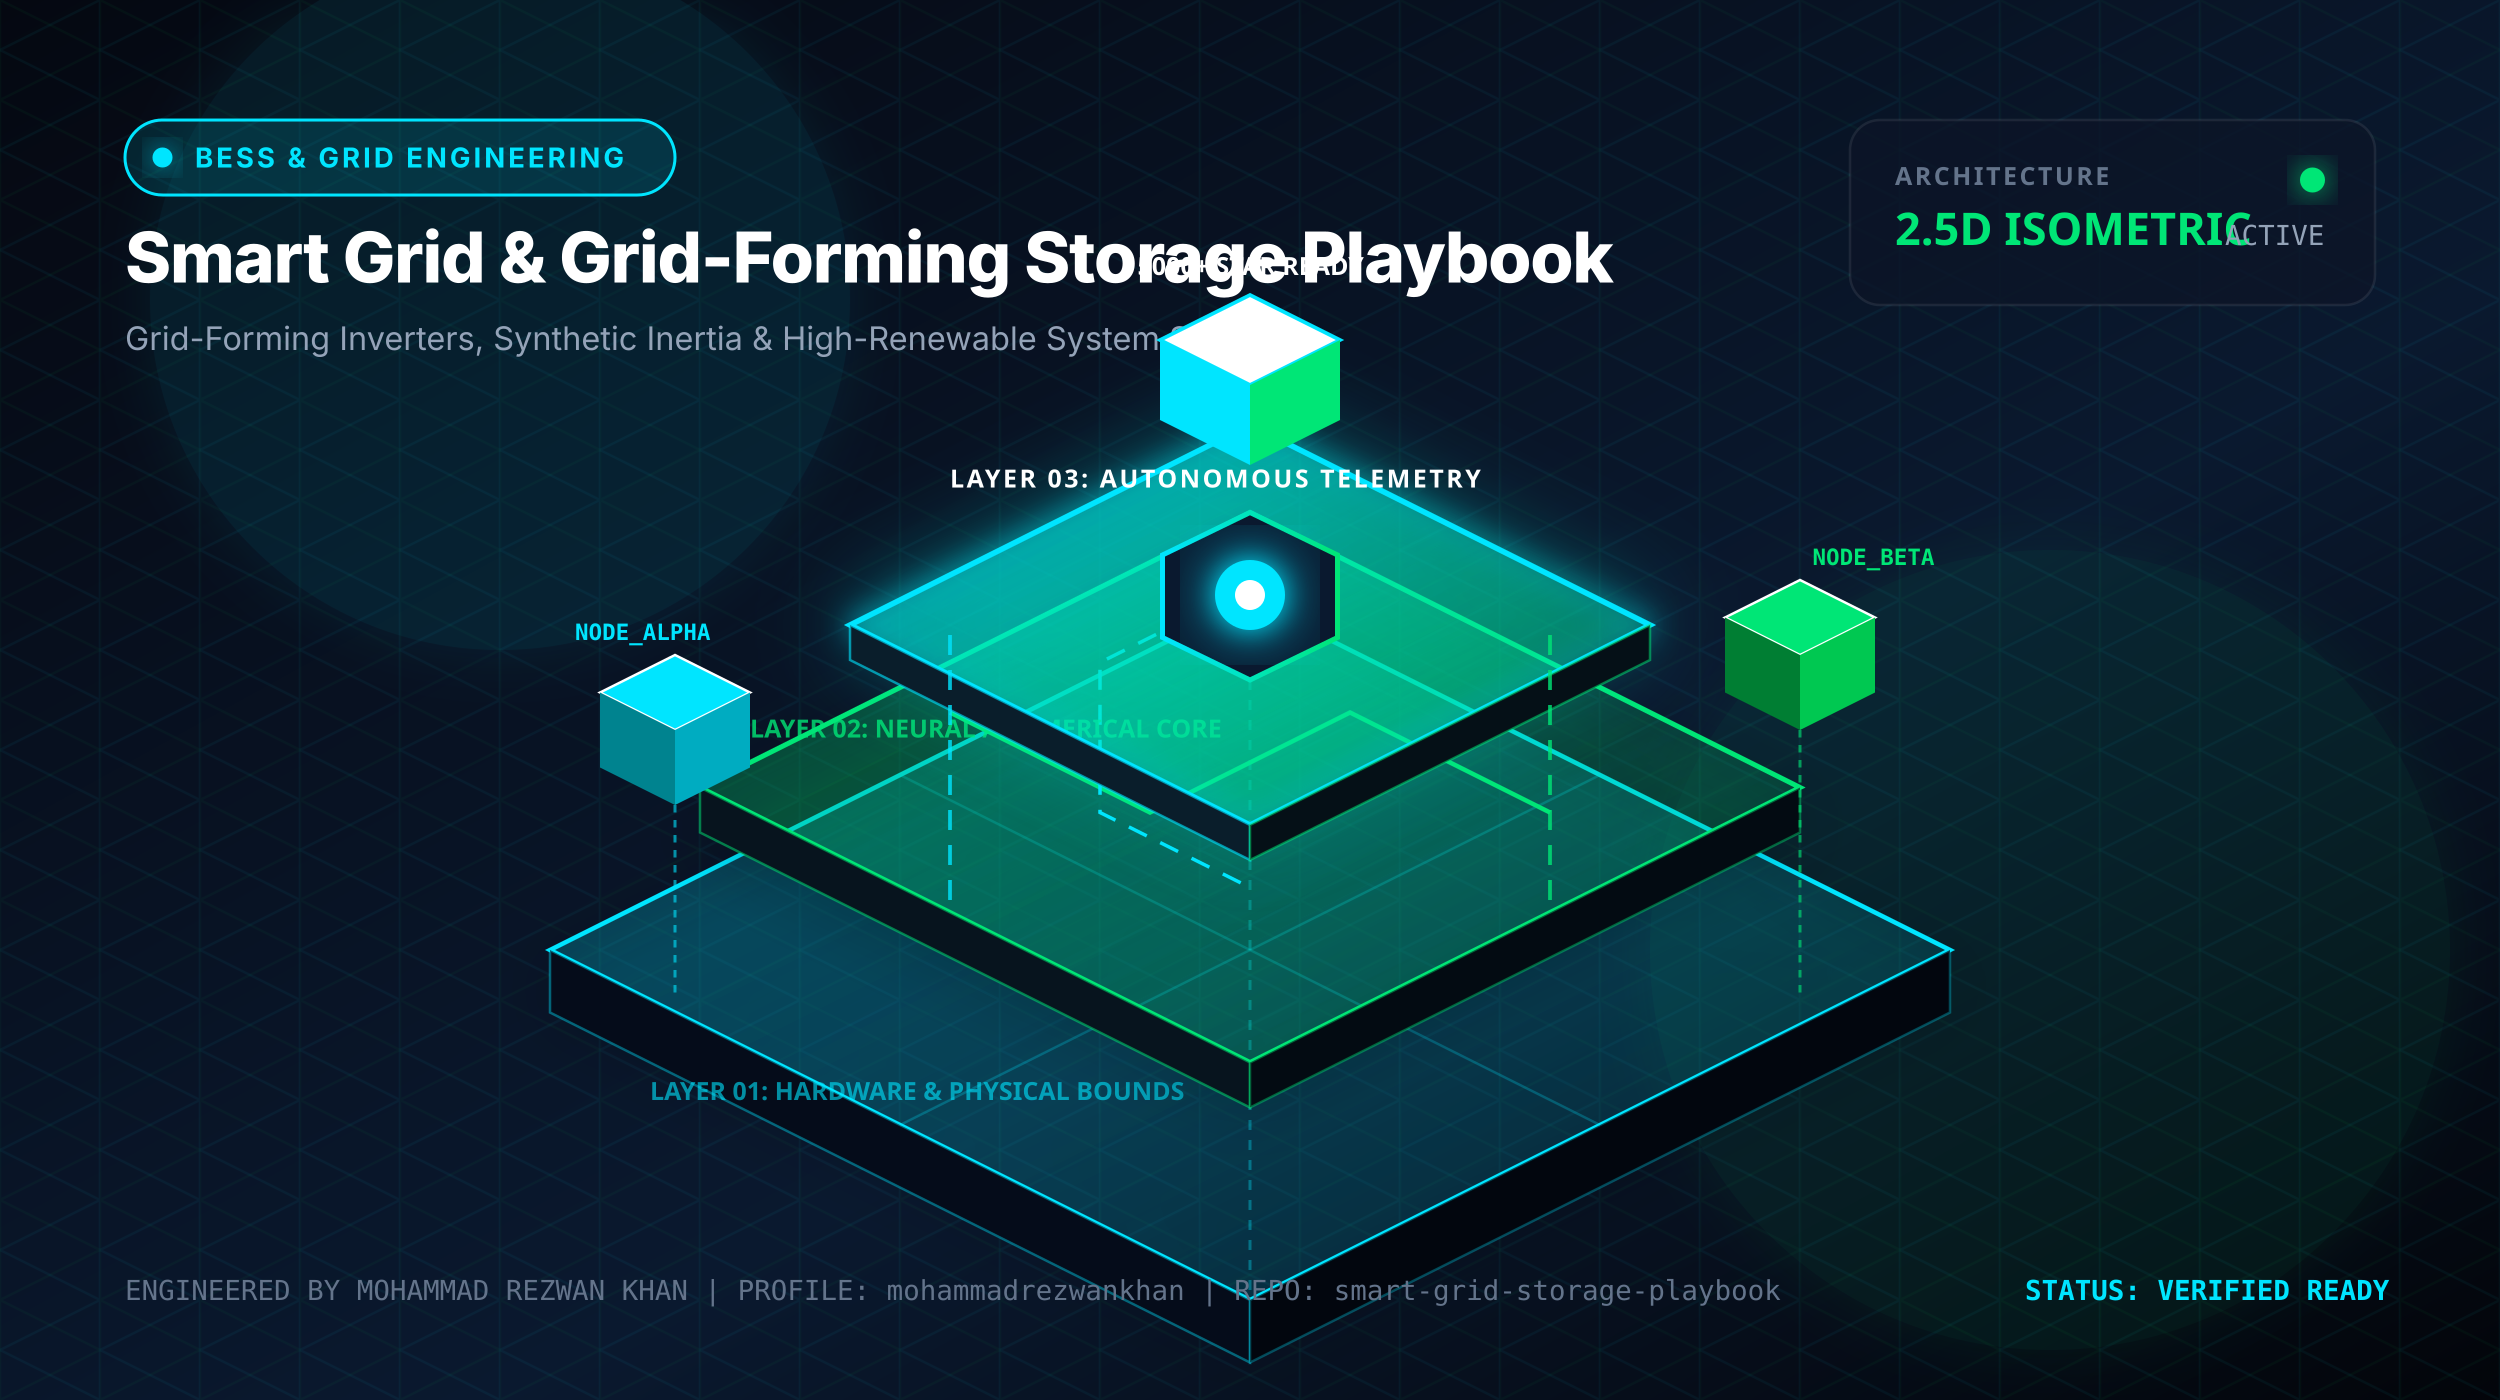
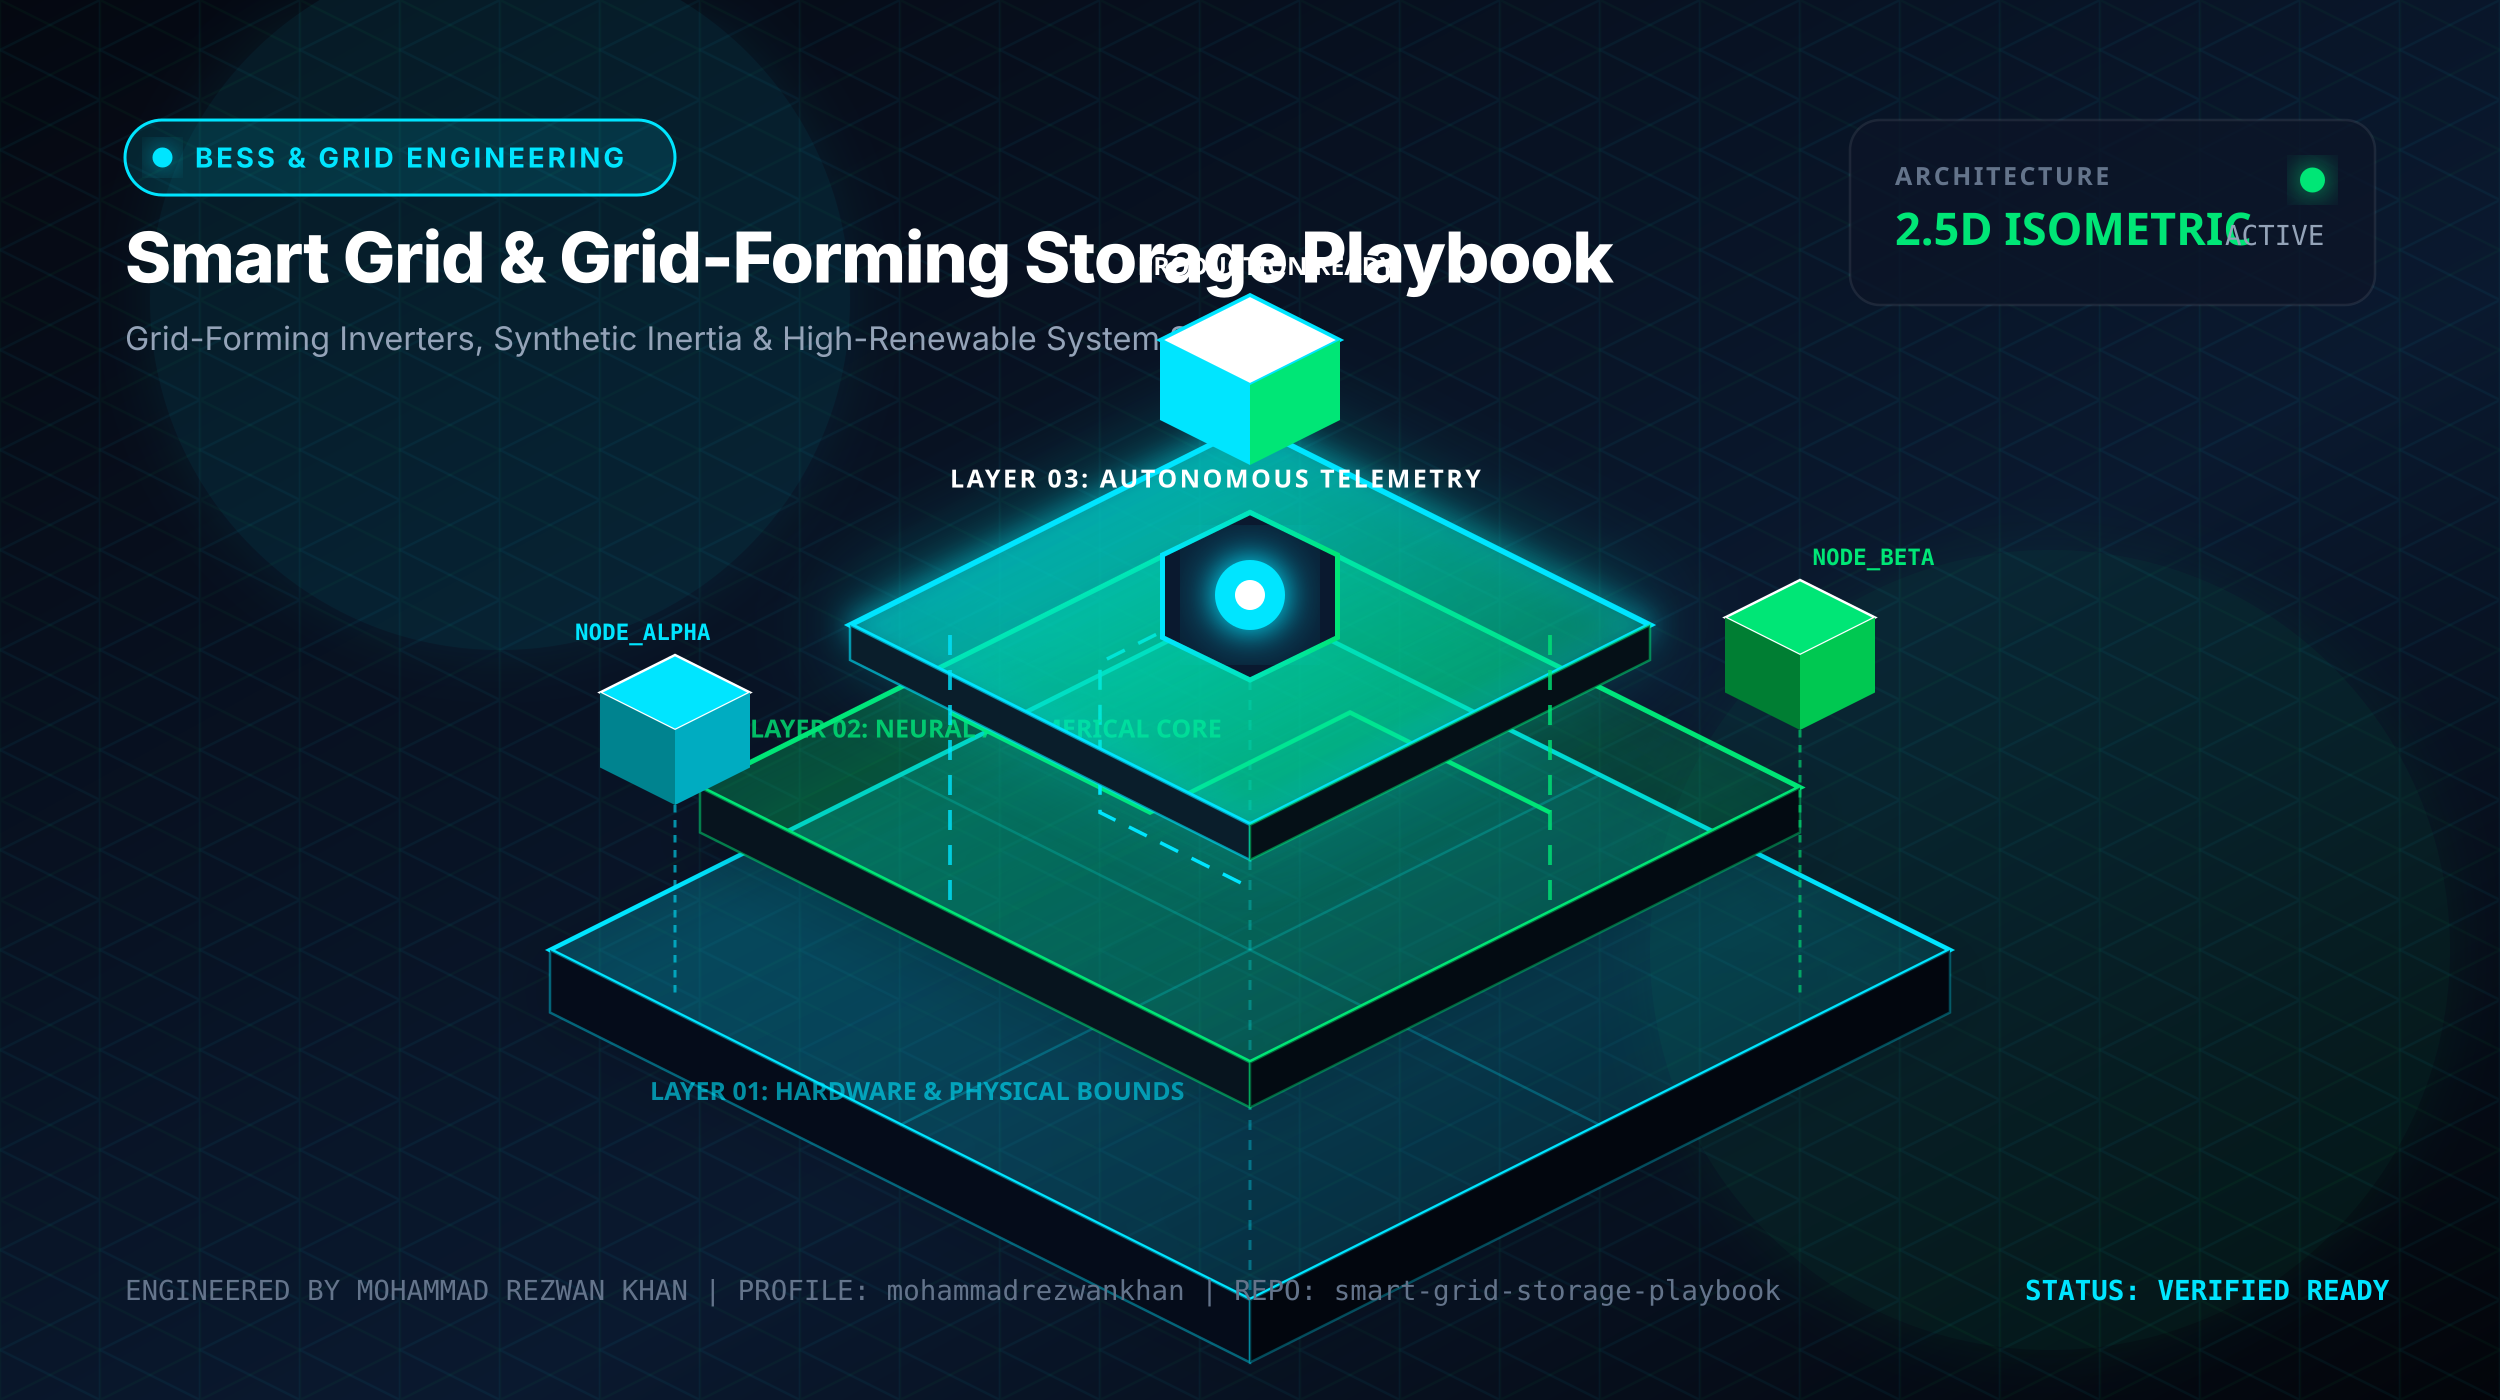
<svg xmlns="http://www.w3.org/2000/svg" viewBox="0 0 1000 560" width="100%" height="100%">
  <defs>
    <linearGradient id="bgGrad" x1="0%" y1="0%" x2="100%" y2="100%">
      <stop offset="0%" stop-color="#050811" />
      <stop offset="60%" stop-color="#0A192F" />
      <stop offset="100%" stop-color="#03050a" />
    </linearGradient>
    <linearGradient id="primaryGrad" x1="0%" y1="0%" x2="100%" y2="0%">
      <stop offset="0%" stop-color="#00E5FF" />
      <stop offset="100%" stop-color="#00E676" />
    </linearGradient>
    <linearGradient id="tier1Grad" x1="0%" y1="0%" x2="100%" y2="100%">
      <stop offset="0%" stop-color="#00E5FF" stop-opacity="0.25" />
      <stop offset="100%" stop-color="#00E5FF" stop-opacity="0.05" />
    </linearGradient>
    <linearGradient id="tier2Grad" x1="0%" y1="0%" x2="100%" y2="100%">
      <stop offset="0%" stop-color="#00E676" stop-opacity="0.30" />
      <stop offset="100%" stop-color="#00E676" stop-opacity="0.08" />
    </linearGradient>
    <linearGradient id="tier3Grad" x1="0%" y1="0%" x2="100%" y2="100%">
      <stop offset="0%" stop-color="#00E5FF" stop-opacity="0.45" />
      <stop offset="100%" stop-color="#00E676" stop-opacity="0.15" />
    </linearGradient>
    <filter id="ambientGlow" x="-30%" y="-30%" width="160%" height="160%">
      <feGaussianBlur stdDeviation="12" result="blur" />
      <feComposite in="SourceGraphic" in2="blur" operator="over" />
    </filter>
    <filter id="intenseGlow" x="-50%" y="-50%" width="200%" height="200%">
      <feGaussianBlur stdDeviation="6" result="blur1" />
      <feGaussianBlur stdDeviation="18" result="blur2" />
      <feMerge>
        <feMergeNode in="blur2" />
        <feMergeNode in="blur1" />
        <feMergeNode in="SourceGraphic" />
      </feMerge>
    </filter>
    <filter id="dropShadow" x="-20%" y="-20%" width="140%" height="140%">
      <feDropShadow dx="0" dy="16" stdDeviation="14" flood-color="#000000" flood-opacity="0.75" />
    </filter>
    <pattern id="isoGrid" width="40" height="40" patternUnits="userSpaceOnUse">
      <path d="M 40 0 L 0 20 L 40 40 Z" fill="none" stroke="#00E5FF" stroke-opacity="0.05" stroke-width="1" />
      <path d="M 0 0 L 40 20 L 0 40 Z" fill="none" stroke="#00E676" stroke-opacity="0.04" stroke-width="1" />
    </pattern>
  </defs>
  <style>
    @keyframes float1 {
      0%, 100% { transform: translateY(0px) rotate(0deg); }
      50% { transform: translateY(-12px) rotate(0.5deg); }
    }
    @keyframes float2 {
      0%, 100% { transform: translateY(0px); }
      50% { transform: translateY(-16px); }
    }
    @keyframes pulseGlow {
      0%, 100% { opacity: 0.45; filter: drop-shadow(0 0 4px #00E5FF); }
      50% { opacity: 0.95; filter: drop-shadow(0 0 16px #00E5FF); }
    }
    @keyframes streamFlow {
      0% { stroke-dashoffset: 120; }
      100% { stroke-dashoffset: 0; }
    }
    .floating-tier { animation: float1 7s ease-in-out infinite; }
    .floating-node { animation: float2 5s ease-in-out infinite; }
    .pulsing-circuit { animation: pulseGlow 3.5s ease-in-out infinite; }
    .data-stream { stroke-dasharray: 8 6; animation: streamFlow 2.5s linear infinite; }
  </style>
  <rect width="1000" height="560" fill="url(#bgGrad)" />
  <rect width="1000" height="560" fill="url(#isoGrid)" />
  <circle cx="200" cy="120" r="140" fill="#00E5FF" opacity="0.08" filter="url(#ambientGlow)" />
  <circle cx="820" cy="380" r="160" fill="#00E676" opacity="0.07" filter="url(#ambientGlow)" />
  <g transform="translate(50, 48)">
    <rect x="0" y="0" width="220" height="30" rx="15" fill="#00E5FF" fill-opacity="0.12" stroke="#00E5FF" stroke-width="1.2" />
    <circle cx="15" cy="15" r="4" fill="#00E5FF" filter="url(#intenseGlow)" />
    <text x="28" y="19" fill="#00E5FF" font-family="system-ui, -apple-system, sans-serif" font-size="11" font-weight="700" letter-spacing="1.2">BESS &amp; GRID ENGINEERING</text>
    <text x="0" y="65" fill="#FFFFFF" font-family="system-ui, -apple-system, sans-serif" font-size="28" font-weight="800" letter-spacing="-0.5">Smart Grid &amp; Grid-Forming Storage Playbook</text>
    <text x="0" y="92" fill="#94A3B8" font-family="system-ui, -apple-system, sans-serif" font-size="13" font-weight="400">Grid-Forming Inverters, Synthetic Inertia &amp; High-Renewable System Stability</text>
  </g>
  <g transform="translate(740, 48)">
    <rect x="0" y="0" width="210" height="74" rx="12" fill="#0D1527" fill-opacity="0.75" stroke="rgba(255,255,255,0.08)" stroke-width="1" />
    <text x="18" y="26" fill="#64748B" font-family="system-ui, sans-serif" font-size="10" font-weight="600" letter-spacing="1">ARCHITECTURE</text>
    <text x="18" y="50" fill="#00E676" font-family="system-ui, sans-serif" font-size="18" font-weight="700">2.5D ISOMETRIC</text>
    <circle cx="185" cy="24" r="5" fill="#00E676" filter="url(#intenseGlow)" />
    <text x="150" y="50" fill="#94A3B8" font-family="monospace" font-size="11">ACTIVE</text>
  </g>
  <g transform="translate(500, 340)">
    <g class="floating-tier" style="animation-delay: 0s;">
      <polygon points="0,-100 280,40 0,180 -280,40" fill="url(#tier1Grad)" stroke="#00E5FF" stroke-width="1.8" filter="url(#dropShadow)" />
      <polygon points="-280,40 0,180 0,205 -280,65" fill="#050C1A" stroke="#00E5FF" stroke-opacity="0.4" stroke-width="1" />
      <polygon points="0,180 280,40 280,65 0,205" fill="#02060E" stroke="#00E5FF" stroke-opacity="0.3" stroke-width="1" />
      <line x1="-140" y1="-30" x2="140" y2="110" stroke="#00E5FF" stroke-opacity="0.25" stroke-width="1" />
      <line x1="140" y1="-30" x2="-140" y2="110" stroke="#00E5FF" stroke-opacity="0.25" stroke-width="1" />
      <line x1="0" y1="-100" x2="0" y2="180" stroke="#00E5FF" stroke-opacity="0.35" stroke-width="1.2" stroke-dasharray="4 4" />
      <text x="-240" y="100" fill="#00E5FF" opacity="0.6" font-family="system-ui, sans-serif" font-size="10" font-weight="700">LAYER 01: HARDWARE &amp; PHYSICAL BOUNDS</text>
    </g>
    <g class="floating-tier" style="animation-delay: -1.8s; transform: translateY(-55px);">
      <polygon points="0,-80 220,30 0,140 -220,30" fill="url(#tier2Grad)" stroke="#00E676" stroke-width="2" filter="url(#dropShadow)" />
      <polygon points="-220,30 0,140 0,158 -220,48" fill="#07141E" stroke="#00E676" stroke-opacity="0.5" stroke-width="1" />
      <polygon points="0,140 220,30 220,48 0,158" fill="#030B12" stroke="#00E676" stroke-opacity="0.4" stroke-width="1" />
      <polyline points="-120,0 -40,40 40,0 120,40" fill="none" stroke="#00E676" stroke-width="1.8" class="pulsing-circuit" />
      <polyline points="0,-50 -60,-20 -60,40 0,70" fill="none" stroke="#00E5FF" stroke-width="1.4" class="data-stream" />
      <text x="-200" y="10" fill="#00E676" opacity="0.8" font-family="system-ui, sans-serif" font-size="10" font-weight="700">LAYER 02: NEURAL / NUMERICAL CORE</text>
    </g>
    <g class="floating-tier" style="animation-delay: -3.6s; transform: translateY(-110px);">
      <polygon points="0,-60 160,20 0,100 -160,20" fill="url(#tier3Grad)" stroke="#00E5FF" stroke-width="2.2" filter="url(#intenseGlow)" />
      <polygon points="-160,20 0,100 0,114 -160,34" fill="#0A1E2B" stroke="#00E5FF" stroke-opacity="0.6" stroke-width="1" />
      <polygon points="0,100 160,20 160,34 0,114" fill="#051017" stroke="#00E676" stroke-opacity="0.5" stroke-width="1" />
      <polygon points="0,-25 35,-8 35,25 0,42 -35,25 -35,-8" fill="#0A192F" stroke="url(#primaryGrad)" stroke-width="2" />
      <circle cx="0" cy="8" r="14" fill="#00E5FF" filter="url(#intenseGlow)" class="pulsing-circuit" />
      <circle cx="0" cy="8" r="6" fill="#FFFFFF" />
      <text x="-120" y="-35" fill="#FFFFFF" font-family="system-ui, sans-serif" font-size="10" font-weight="800" letter-spacing="1">LAYER 03: AUTONOMOUS TELEMETRY</text>
    </g>
    <g class="floating-node" style="animation-delay: -0.5s; transform: translate(-230px, -60px);">
      <polygon points="0,-18 30,-3 0,12 -30,-3" fill="#00E5FF" stroke="#FFFFFF" stroke-width="1" />
      <polygon points="-30,-3 0,12 0,42 -30,27" fill="#00838F" />
      <polygon points="0,12 30,-3 30,27 0,42" fill="#00ACC1" />
      <line x1="0" y1="42" x2="0" y2="120" stroke="#00E5FF" stroke-width="1.2" stroke-dasharray="3 3" opacity="0.6" />
      <text x="-40" y="-24" fill="#00E5FF" font-family="monospace" font-size="9" font-weight="700">NODE_ALPHA</text>
    </g>
    <g class="floating-node" style="animation-delay: -2.3s; transform: translate(220px, -90px);">
      <polygon points="0,-18 30,-3 0,12 -30,-3" fill="#00E676" stroke="#FFFFFF" stroke-width="1" />
      <polygon points="-30,-3 0,12 0,42 -30,27" fill="#007E33" />
      <polygon points="0,12 30,-3 30,27 0,42" fill="#00C851" />
      <line x1="0" y1="42" x2="0" y2="150" stroke="#00E676" stroke-width="1.2" stroke-dasharray="3 3" opacity="0.6" />
      <text x="5" y="-24" fill="#00E676" font-family="monospace" font-size="9" font-weight="700">NODE_BETA</text>
    </g>
    <g class="floating-node" style="animation-delay: -3.8s; transform: translate(0px, -200px);">
      <polygon points="0,-22 36,-4 0,14 -36,-4" fill="#FFFFFF" stroke="#00E5FF" stroke-width="1.5" />
      <polygon points="-36,-4 0,14 0,46 -36,28" fill="#00E5FF" />
      <polygon points="0,14 36,-4 36,28 0,46" fill="#00E676" />
      <line x1="0" y1="46" x2="0" y2="90" stroke="url(#primaryGrad)" stroke-width="2" class="pulsing-circuit" />
-       <text x="-45" y="-30" fill="#FFFFFF" font-family="system-ui, sans-serif" font-size="10" font-weight="800">5000+ STAR READY</text>
+       <text x="-45" y="-30" fill="#FFFFFF" font-family="system-ui, sans-serif" font-size="10" font-weight="800">PRODUCTION READY</text>
    </g>
    <line x1="-120" y1="20" x2="-120" y2="-90" stroke="#00E5FF" stroke-width="1.5" class="data-stream" opacity="0.8" />
    <line x1="120" y1="20" x2="120" y2="-90" stroke="#00E676" stroke-width="1.5" class="data-stream" opacity="0.8" />
  </g>
  <g transform="translate(50, 520)">
    <text x="0" y="0" fill="#64748B" font-family="monospace" font-size="11">ENGINEERED BY MOHAMMAD REZWAN KHAN | PROFILE: mohammadrezwankhan | REPO: smart-grid-storage-playbook</text>
    <text x="760" y="0" fill="#00E5FF" font-family="monospace" font-size="11" font-weight="700">STATUS: VERIFIED READY</text>
  </g>
</svg>
